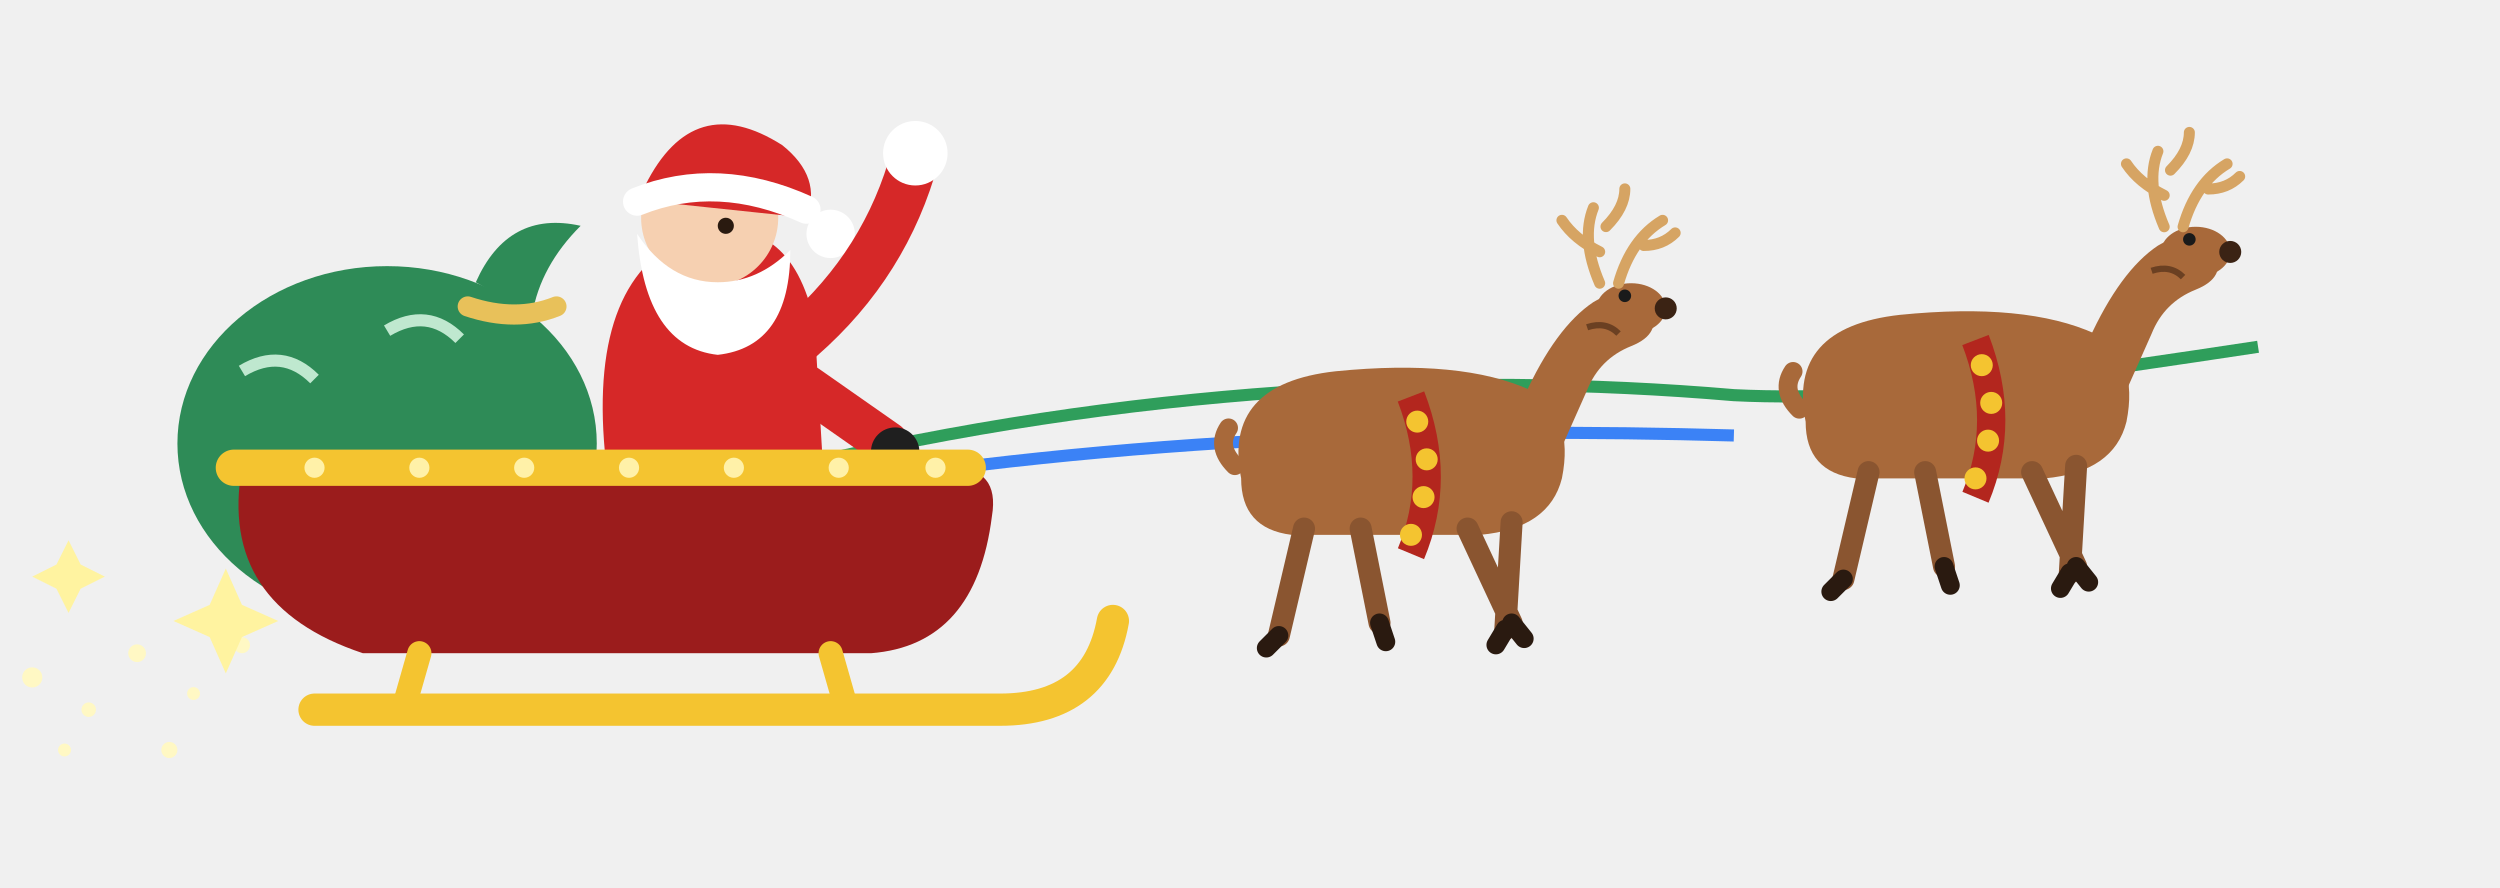
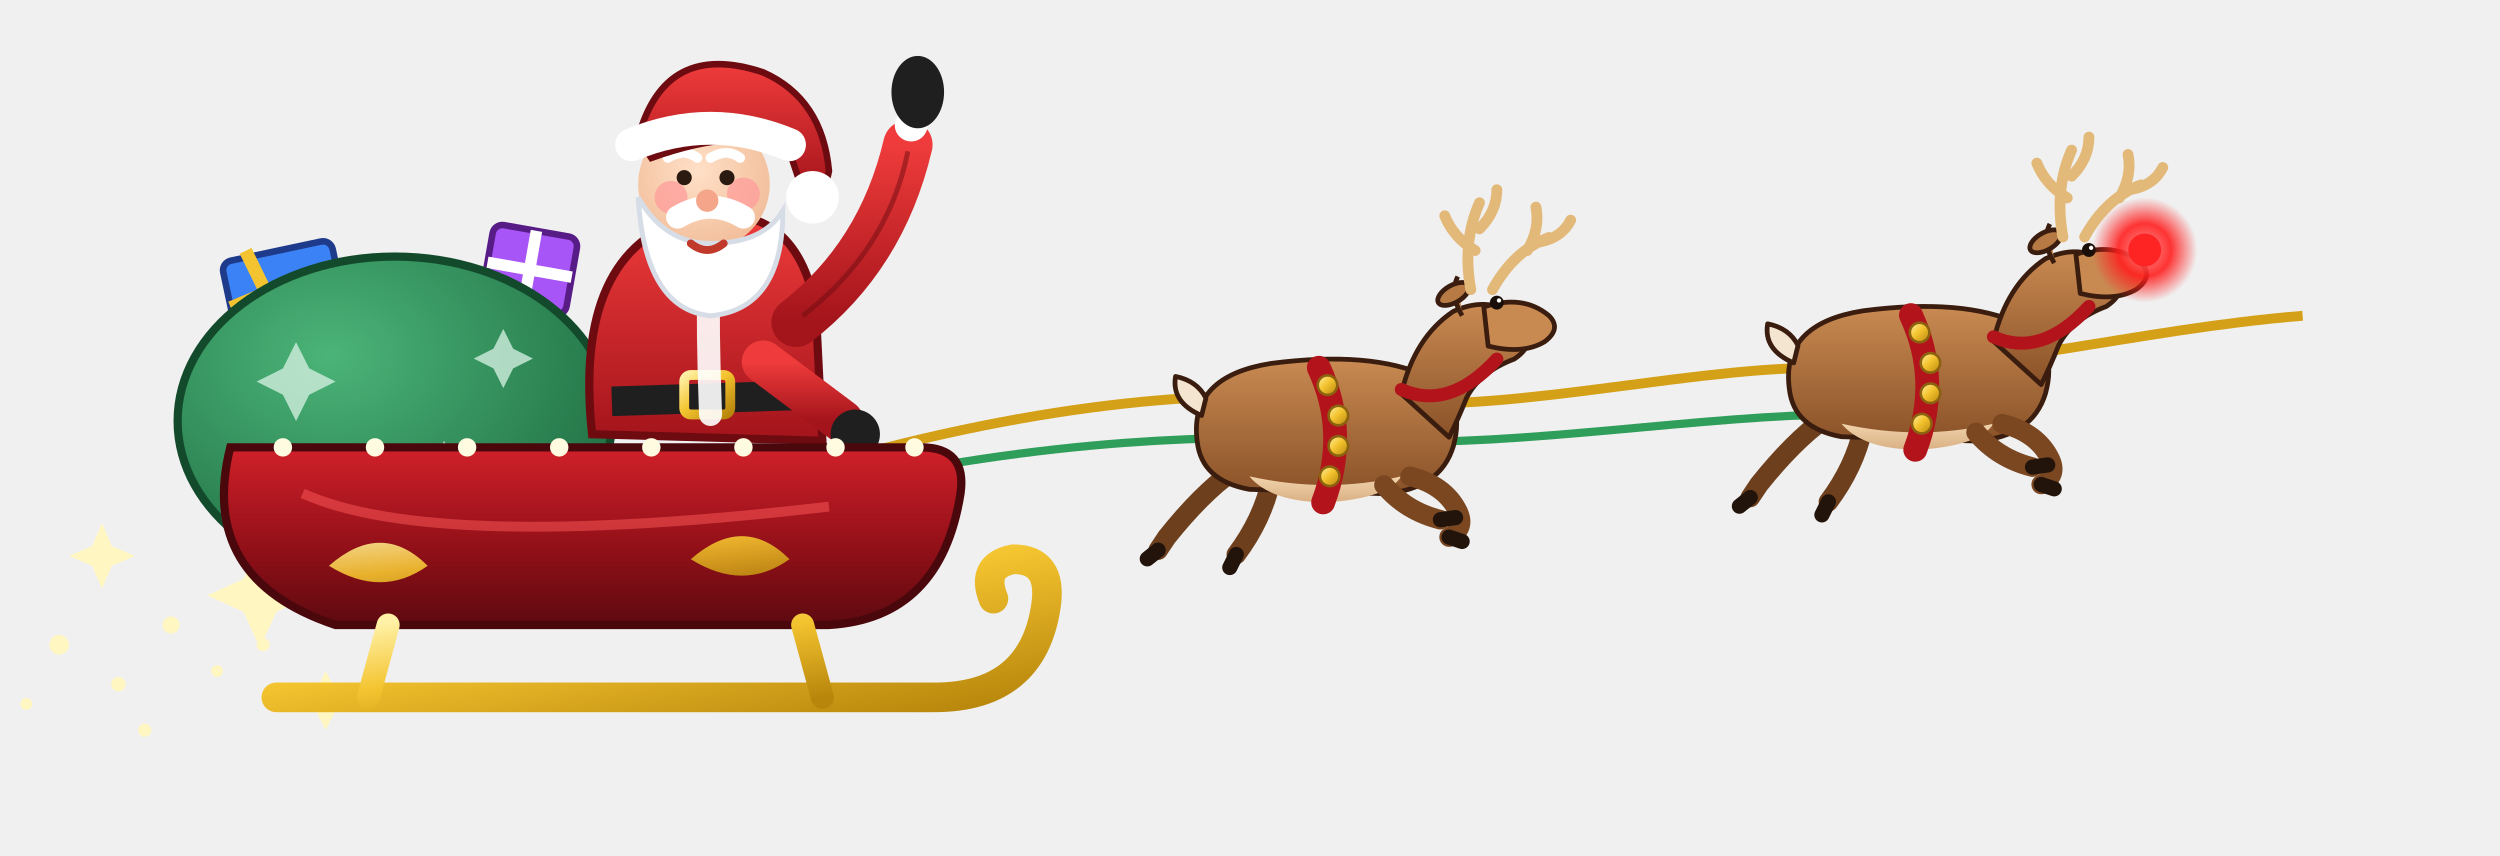
- <svg xmlns="http://www.w3.org/2000/svg" viewBox="0 0 620 220">
+ <svg xmlns="http://www.w3.org/2000/svg" viewBox="0 0 760 260">
  <defs>
-     <g id="reno">
-       <path d="M10 70 q-6 -30 30 -34 q40 -4 62 6 q14 8 10 28 q-4 16 -26 18 l-60 0 q-16 -2 -16 -18z" fill="#a8693a" />
-       <path d="M100 44 q10 -22 22 -30 q10 -6 18 2 q4 8 -6 12 q-10 4 -14 14 l-8 18z" fill="#a8693a" />
-       <ellipse cx="134" cy="16" rx="11" ry="8" fill="#a8693a" />
-       <circle cx="145" cy="16" r="3.5" fill="#3b2314" />
-       <circle cx="132" cy="12" r="2" fill="#1a1a1a" />
-       <path d="M124 8 q-6 -14 -2 -24 M124 -2 q-8 -4 -12 -10 M126 -10 q6 -6 6 -12 M130 8 q4 -14 14 -20 M138 -4 q6 0 10 -4" stroke="#d6a463" stroke-width="3.5" fill="none" stroke-linecap="round" />
-       <path d="M120 22 q6 -2 10 2" stroke="#6b4022" stroke-width="2" fill="none" />
-       <path d="M30 86 l-8 34 M48 86 l6 30 M82 86 l14 30 M96 84 l-2 34" stroke="#8a5530" stroke-width="7" stroke-linecap="round" />
-       <path d="M22 120 l-4 4 M54 116 l2 6 M96 116 l4 5 M94 118 l-3 5" stroke="#2a1a10" stroke-width="6" stroke-linecap="round" />
-       <path d="M64 44 q10 26 0 50" stroke="#b3261e" stroke-width="9" fill="none" />
-       <g fill="#f4c430">
-         <circle cx="66" cy="52" r="3.5" />
-         <circle cx="69" cy="64" r="3.5" />
-         <circle cx="68" cy="76" r="3.5" />
-         <circle cx="64" cy="88" r="3.5" />
+     <linearGradient id="pel" x1="0" y1="0" x2="0" y2="1">
+       <stop offset="0" stop-color="#c98a52" />
+       <stop offset="1" stop-color="#8a5228" />
+     </linearGradient>
+     <linearGradient id="panza" x1="0" y1="0" x2="0" y2="1">
+       <stop offset="0" stop-color="#f1d3ac" />
+       <stop offset="1" stop-color="#d9b083" />
+     </linearGradient>
+     <linearGradient id="rojo" x1="0" y1="0" x2="0" y2="1">
+       <stop offset="0" stop-color="#ef3b3b" />
+       <stop offset="1" stop-color="#a3141b" />
+     </linearGradient>
+     <linearGradient id="trin" x1="0" y1="0" x2="0" y2="1">
+       <stop offset="0" stop-color="#d0202a" />
+       <stop offset=".6" stop-color="#8e0f17" />
+       <stop offset="1" stop-color="#5e0a10" />
+     </linearGradient>
+     <linearGradient id="oro" x1="0" y1="0" x2="1" y2="1">
+       <stop offset="0" stop-color="#fff1a6" />
+       <stop offset=".45" stop-color="#f4c430" />
+       <stop offset="1" stop-color="#b8860b" />
+     </linearGradient>
+     <radialGradient id="cost" cx=".35" cy=".3" r=".8">
+       <stop offset="0" stop-color="#4bb478" />
+       <stop offset="1" stop-color="#1d6b40" />
+     </radialGradient>
+     <radialGradient id="nariz" cx=".5" cy=".5" r=".5">
+       <stop offset="0" stop-color="#ff8a8a" />
+       <stop offset=".5" stop-color="#ff1e1e" />
+       <stop offset="1" stop-color="#ff1e1e" stop-opacity="0" />
+     </radialGradient>
+     <radialGradient id="piel" cx=".45" cy=".4" r=".7">
+       <stop offset="0" stop-color="#ffe0c7" />
+       <stop offset="1" stop-color="#f0b994" />
+     </radialGradient>
+     <g id="reno" stroke="#3a1d0e" stroke-width="2.2" stroke-linejoin="round">
+       <path d="M22 78 q-14 10 -30 30 l-4 6" fill="none" stroke="#6d3f1c" stroke-width="9" stroke-linecap="round" />
+       <path d="M40 82 q-4 18 -16 34" fill="none" stroke="#6d3f1c" stroke-width="9" stroke-linecap="round" />
+       <path d="M6 64 q-4 -30 34 -36 q46 -6 72 6 q18 10 12 32 q-6 20 -32 22 l-62 -2 q-22 -4 -24 -22z" fill="url(#pel)" />
+       <path d="M30 80 q36 8 70 0 q-6 10 -34 12 q-26 0 -36 -12z" fill="url(#panza)" stroke="none" />
+       <path d="M8 52 q-14 -6 -12 -18 q10 2 14 10z" fill="#f3e5cf" />
+       <path d="M104 80 q16 4 22 16 q4 8 -4 12" fill="none" stroke="#7a4721" stroke-width="9" stroke-linecap="round" />
+       <path d="M92 84 q10 12 26 16" fill="none" stroke="#7a4721" stroke-width="9" stroke-linecap="round" />
+       <path d="M122 108 l6 2 M118 100 l7 -1 M-12 114 l-5 4 M24 116 l-3 6" stroke="#22140b" stroke-width="7" stroke-linecap="round" />
+       <path d="M100 42 q6 -26 24 -38 q18 -8 30 4 q10 10 -2 18 q-16 6 -22 18 q-4 10 -8 18z" fill="url(#pel)" />
+       <path d="M138 2 q18 -6 30 4 q6 6 -2 12 q-10 6 -26 2z" fill="#c98a52" />
+       <path d="M128 6 q-6 -10 -2 -18" fill="#c98a52" />
+       <ellipse cx="124" cy="-4" rx="8" ry="4" transform="rotate(-30 124 -4)" fill="#b77a45" />
+       <circle cx="144" cy="0" r="3.2" fill="#1a0f08" stroke="none" />
+       <circle cx="145" cy="-1" r="1" fill="#fff" stroke="none" />
+       <path d="M132 -6 q-4 -22 4 -40 M134 -24 q-10 -6 -14 -16 M136 -34 q8 -8 8 -18 M142 -6 q10 -18 26 -24 M158 -24 q6 -10 4 -20 M164 -28 q10 -2 14 -10" fill="none" stroke="#e3b97a" stroke-width="5" stroke-linecap="round" />
+       <path d="M62 30 q14 30 2 62" fill="none" stroke="#b3141b" stroke-width="11" stroke-linecap="round" />
+       <g fill="url(#oro)" stroke="#8a6210" stroke-width="1.2">
+         <circle cx="66" cy="38" r="4.5" />
+         <circle cx="71" cy="52" r="4.5" />
+         <circle cx="71" cy="66" r="4.5" />
+         <circle cx="67" cy="80" r="4.5" />
      </g>
-       <path d="M8 66 q-6 -6 -2 -12" stroke="#a8693a" stroke-width="6" stroke-linecap="round" fill="none" />
+       <path d="M100 40 q22 10 44 -14" fill="none" stroke="#b3141b" stroke-width="6" stroke-linecap="round" />
    </g>
  </defs>
-   <g fill="#fff8c4">
-     <circle cx="8" cy="168" r="2.5" />
-     <circle cx="22" cy="176" r="1.8" />
-     <circle cx="34" cy="162" r="2.2" />
-     <circle cx="48" cy="172" r="1.6" />
-     <circle cx="60" cy="160" r="2" />
-     <circle cx="16" cy="186" r="1.6" />
-     <circle cx="42" cy="186" r="2" />
+   <g fill="#fff6c2">
+     <circle cx="18" cy="196" r="3" />
+     <circle cx="36" cy="208" r="2.2" />
+     <circle cx="52" cy="190" r="2.6" />
+     <circle cx="66" cy="204" r="1.8" />
+     <circle cx="8" cy="214" r="1.8" />
+     <circle cx="44" cy="222" r="2" />
+     <circle cx="80" cy="196" r="2" />
+     <path d="M74 176 l5 -11 l5 11 l11 5 l-11 5 l-5 11 l-5 -11 l-11 -5z M28 166 l3 -7 l3 7 l7 3 l-7 3 l-3 7 l-3 -7 l-7 -3z M96 210 l3 -6 l3 6 l6 3 l-6 3 l-3 6 l-3 -6 l-6 -3z" />
  </g>
-   <path d="M52 150 l4 -9 l4 9 l9 4 l-9 4 l-4 9 l-4 -9 l-9 -4z M14 140 l3 -6 l3 6 l6 3 l-6 3 l-3 6 l-3 -6 l-6 -3z" fill="#fff3a0" />
-   <path d="M196 116 C 280 96, 360 92, 430 98 C 470 100, 520 92, 560 86" stroke="#2f9e5b" stroke-width="3" fill="none" />
-   <path d="M196 122 C 280 108, 360 106, 430 108" stroke="#3b82f6" stroke-width="3" fill="none" />
-   <use href="#reno" transform="translate(300 64) scale(.78)" />
-   <use href="#reno" transform="translate(440 50) scale(.78)" />
-   <ellipse cx="96" cy="110" rx="52" ry="44" fill="#2e8b57" />
-   <path d="M60 92 q10 -6 18 2 M96 82 q10 -6 18 2 M70 124 q10 -6 18 2 M110 118 q10 -6 18 2" stroke="#bfe8cf" stroke-width="3" fill="none" />
-   <path d="M118 70 q8 -18 26 -14 q-10 10 -12 22z" fill="#2e8b57" />
-   <path d="M116 76 q12 4 22 0" stroke="#e8c15a" stroke-width="5" fill="none" stroke-linecap="round" />
-   <path d="M150 112 q-4 -44 22 -54 q24 -6 30 22 l2 34z" fill="#d62828" />
-   <circle cx="176" cy="54" r="17" fill="#f6d0b1" />
-   <path d="M158 58 q2 28 20 30 q18 -2 18 -26 q-8 8 -18 8 q-12 0 -20 -12z" fill="#fff" />
-   <path d="M160 46 q12 -24 34 -10 q10 8 6 18 l-38 -4z" fill="#d62828" />
-   <path d="M158 50 q20 -8 42 2" stroke="#fff" stroke-width="7" stroke-linecap="round" fill="none" />
-   <circle cx="206" cy="58" r="6" fill="#fff" />
-   <circle cx="180" cy="56" r="2" fill="#2a1a10" />
-   <path d="M196 86 q22 -18 30 -44" stroke="#d62828" stroke-width="12" stroke-linecap="round" fill="none" />
-   <circle cx="227" cy="38" r="8" fill="#fff" />
-   <path d="M200 96 l20 14" stroke="#d62828" stroke-width="11" stroke-linecap="round" />
-   <circle cx="222" cy="112" r="6" fill="#1f1f1f" />
-   <path d="M60 116 q-6 34 30 46 l126 0 q26 -2 30 -34 q2 -12 -10 -12 l-176 0z" fill="#9b1c1c" />
-   <path d="M58 116 l182 0" stroke="#f4c430" stroke-width="9" stroke-linecap="round" />
-   <g fill="#fff1a8">
-     <circle cx="78" cy="116" r="2.5" />
-     <circle cx="104" cy="116" r="2.5" />
-     <circle cx="130" cy="116" r="2.5" />
-     <circle cx="156" cy="116" r="2.5" />
-     <circle cx="182" cy="116" r="2.5" />
-     <circle cx="208" cy="116" r="2.5" />
-     <circle cx="232" cy="116" r="2.5" />
+   <path d="M262 138 C 330 120, 380 118, 420 122 S 520 110, 560 112 S 650 100, 700 96" stroke="#d4a017" stroke-width="3" fill="none" />
+   <path d="M262 146 C 330 132, 380 132, 420 134 S 520 126, 560 126" stroke="#2f9e5b" stroke-width="2.5" fill="none" />
+   <use href="#reno" transform="translate(360 92) scale(.66)" />
+   <use href="#reno" transform="translate(540 76) scale(.66)" />
+   <circle cx="652" cy="76" r="16" fill="url(#nariz)" opacity=".9" />
+   <circle cx="652" cy="76" r="5" fill="#ff2424" />
+   <rect x="70" y="76" width="34" height="30" rx="3" fill="#3b82f6" stroke="#1e3a8a" stroke-width="2" transform="rotate(-12 87 91)" />
+   <path d="M78 74 l8 32 M70 90 l32 -6" stroke="#f4c430" stroke-width="4" transform="rotate(-12 87 91)" />
+   <rect x="148" y="70" width="26" height="24" rx="3" fill="#a855f7" stroke="#581c87" stroke-width="2" transform="rotate(10 161 82)" />
+   <path d="M161 70 l0 24 M148 82 l26 0" stroke="#fff" stroke-width="3.5" transform="rotate(10 161 82)" />
+   <ellipse cx="120" cy="128" rx="66" ry="50" fill="url(#cost)" stroke="#124a2b" stroke-width="2.5" />
+   <g fill="#cfeedd" opacity=".8">
+     <path d="M86 112 l4 -8 l4 8 l8 4 l-8 4 l-4 8 l-4 -8 l-8 -4z" />
+     <path d="M132 140 l3 -6 l3 6 l6 3 l-6 3 l-3 6 l-3 -6 l-6 -3z" />
+     <path d="M150 106 l3 -6 l3 6 l6 3 l-6 3 l-3 6 l-3 -6 l-6 -3z" />
  </g>
-   <path d="M78 176 l170 0 q24 0 28 -22" stroke="#f4c430" stroke-width="8" fill="none" stroke-linecap="round" />
-   <path d="M104 162 l-4 14 M206 162 l4 14" stroke="#f4c430" stroke-width="6" stroke-linecap="round" />
+   <path d="M180 132 q-6 -56 30 -66 q32 -6 38 28 l2 40z" fill="url(#rojo)" stroke="#6e0b10" stroke-width="2.5" />
+   <path d="M186 122 l62 -2" stroke="#1f1f1f" stroke-width="9" />
+   <rect x="208" y="114" width="14" height="12" rx="2" fill="none" stroke="url(#oro)" stroke-width="3" />
+   <path d="M218 66 q-4 6 -2 60" stroke="#fff" stroke-width="7" stroke-linecap="round" opacity=".9" />
+   <circle cx="214" cy="56" r="20" fill="url(#piel)" />
+   <circle cx="204" cy="60" r="5" fill="#ff9a9a" opacity=".7" />
+   <circle cx="226" cy="59" r="5" fill="#ff9a9a" opacity=".7" />
+   <path d="M194 60 q2 34 22 36 q22 -2 22 -32 q-6 10 -22 10 q-14 0 -22 -14z" fill="#fff" stroke="#d7dde6" stroke-width="1.5" />
+   <path d="M206 66 q10 -6 20 0" stroke="#fff" stroke-width="7" stroke-linecap="round" fill="none" />
+   <path d="M210 74 q5 4 10 0" stroke="#c0392b" stroke-width="2.4" fill="none" stroke-linecap="round" />
+   <circle cx="208" cy="54" r="2.3" fill="#2a1a10" />
+   <circle cx="221" cy="54" r="2.3" fill="#2a1a10" />
+   <path d="M203 48 q5 -3 9 0 M216 48 q5 -3 9 0" stroke="#fff" stroke-width="3" stroke-linecap="round" />
+   <circle cx="215" cy="61" r="3.4" fill="#f4a58a" />
+   <path d="M194 42 q8 -30 38 -20 q18 8 20 30 q-2 10 -8 6 l-4 -12 q-14 -8 -42 2z" fill="url(#rojo)" stroke="#6e0b10" stroke-width="2" />
+   <path d="M192 44 q24 -10 48 0" stroke="#fff" stroke-width="10" stroke-linecap="round" fill="none" />
+   <circle cx="247" cy="60" r="8" fill="#fff" />
+   <path d="M242 98 q26 -20 34 -54" stroke="url(#rojo)" stroke-width="15" stroke-linecap="round" fill="none" />
+   <path d="M244 96 q26 -20 32 -50" stroke="#6e0b10" stroke-width="1.5" fill="none" opacity=".5" />
+   <circle cx="277" cy="38" r="5" fill="#fff" />
+   <ellipse cx="279" cy="28" rx="8" ry="11" fill="#1f1f1f" />
+   <path d="M232 110 l24 18" stroke="url(#rojo)" stroke-width="13" stroke-linecap="round" />
+   <circle cx="260" cy="132" r="7.5" fill="#1f1f1f" />
+   <path d="M70 136 q-10 40 32 54 l150 0 q34 -2 40 -40 q2 -14 -12 -14 l-210 0z" fill="url(#trin)" stroke="#4a070c" stroke-width="2.5" />
+   <path d="M92 150 q40 18 160 4" stroke="#ff5a5a" stroke-width="3" fill="none" opacity=".5" />
+   <path d="M66 136 l220 0" stroke="url(#oro)" stroke-width="11" stroke-linecap="round" />
+   <g fill="#fffbe0">
+     <circle cx="86" cy="136" r="2.8" />
+     <circle cx="114" cy="136" r="2.8" />
+     <circle cx="142" cy="136" r="2.8" />
+     <circle cx="170" cy="136" r="2.8" />
+     <circle cx="198" cy="136" r="2.8" />
+     <circle cx="226" cy="136" r="2.8" />
+     <circle cx="254" cy="136" r="2.8" />
+     <circle cx="278" cy="136" r="2.8" />
+   </g>
+   <path d="M100 172 q16 -14 30 0 q-14 10 -30 0z M210 170 q16 -14 30 0 q-14 10 -30 0z" fill="url(#oro)" opacity=".9" />
+   <path d="M84 212 l200 0 q30 0 34 -28 q2 -14 -10 -14 q-10 2 -6 12" stroke="url(#oro)" stroke-width="9" fill="none" stroke-linecap="round" />
+   <path d="M118 190 l-6 22 M244 190 l6 22" stroke="url(#oro)" stroke-width="7" stroke-linecap="round" />
</svg>
